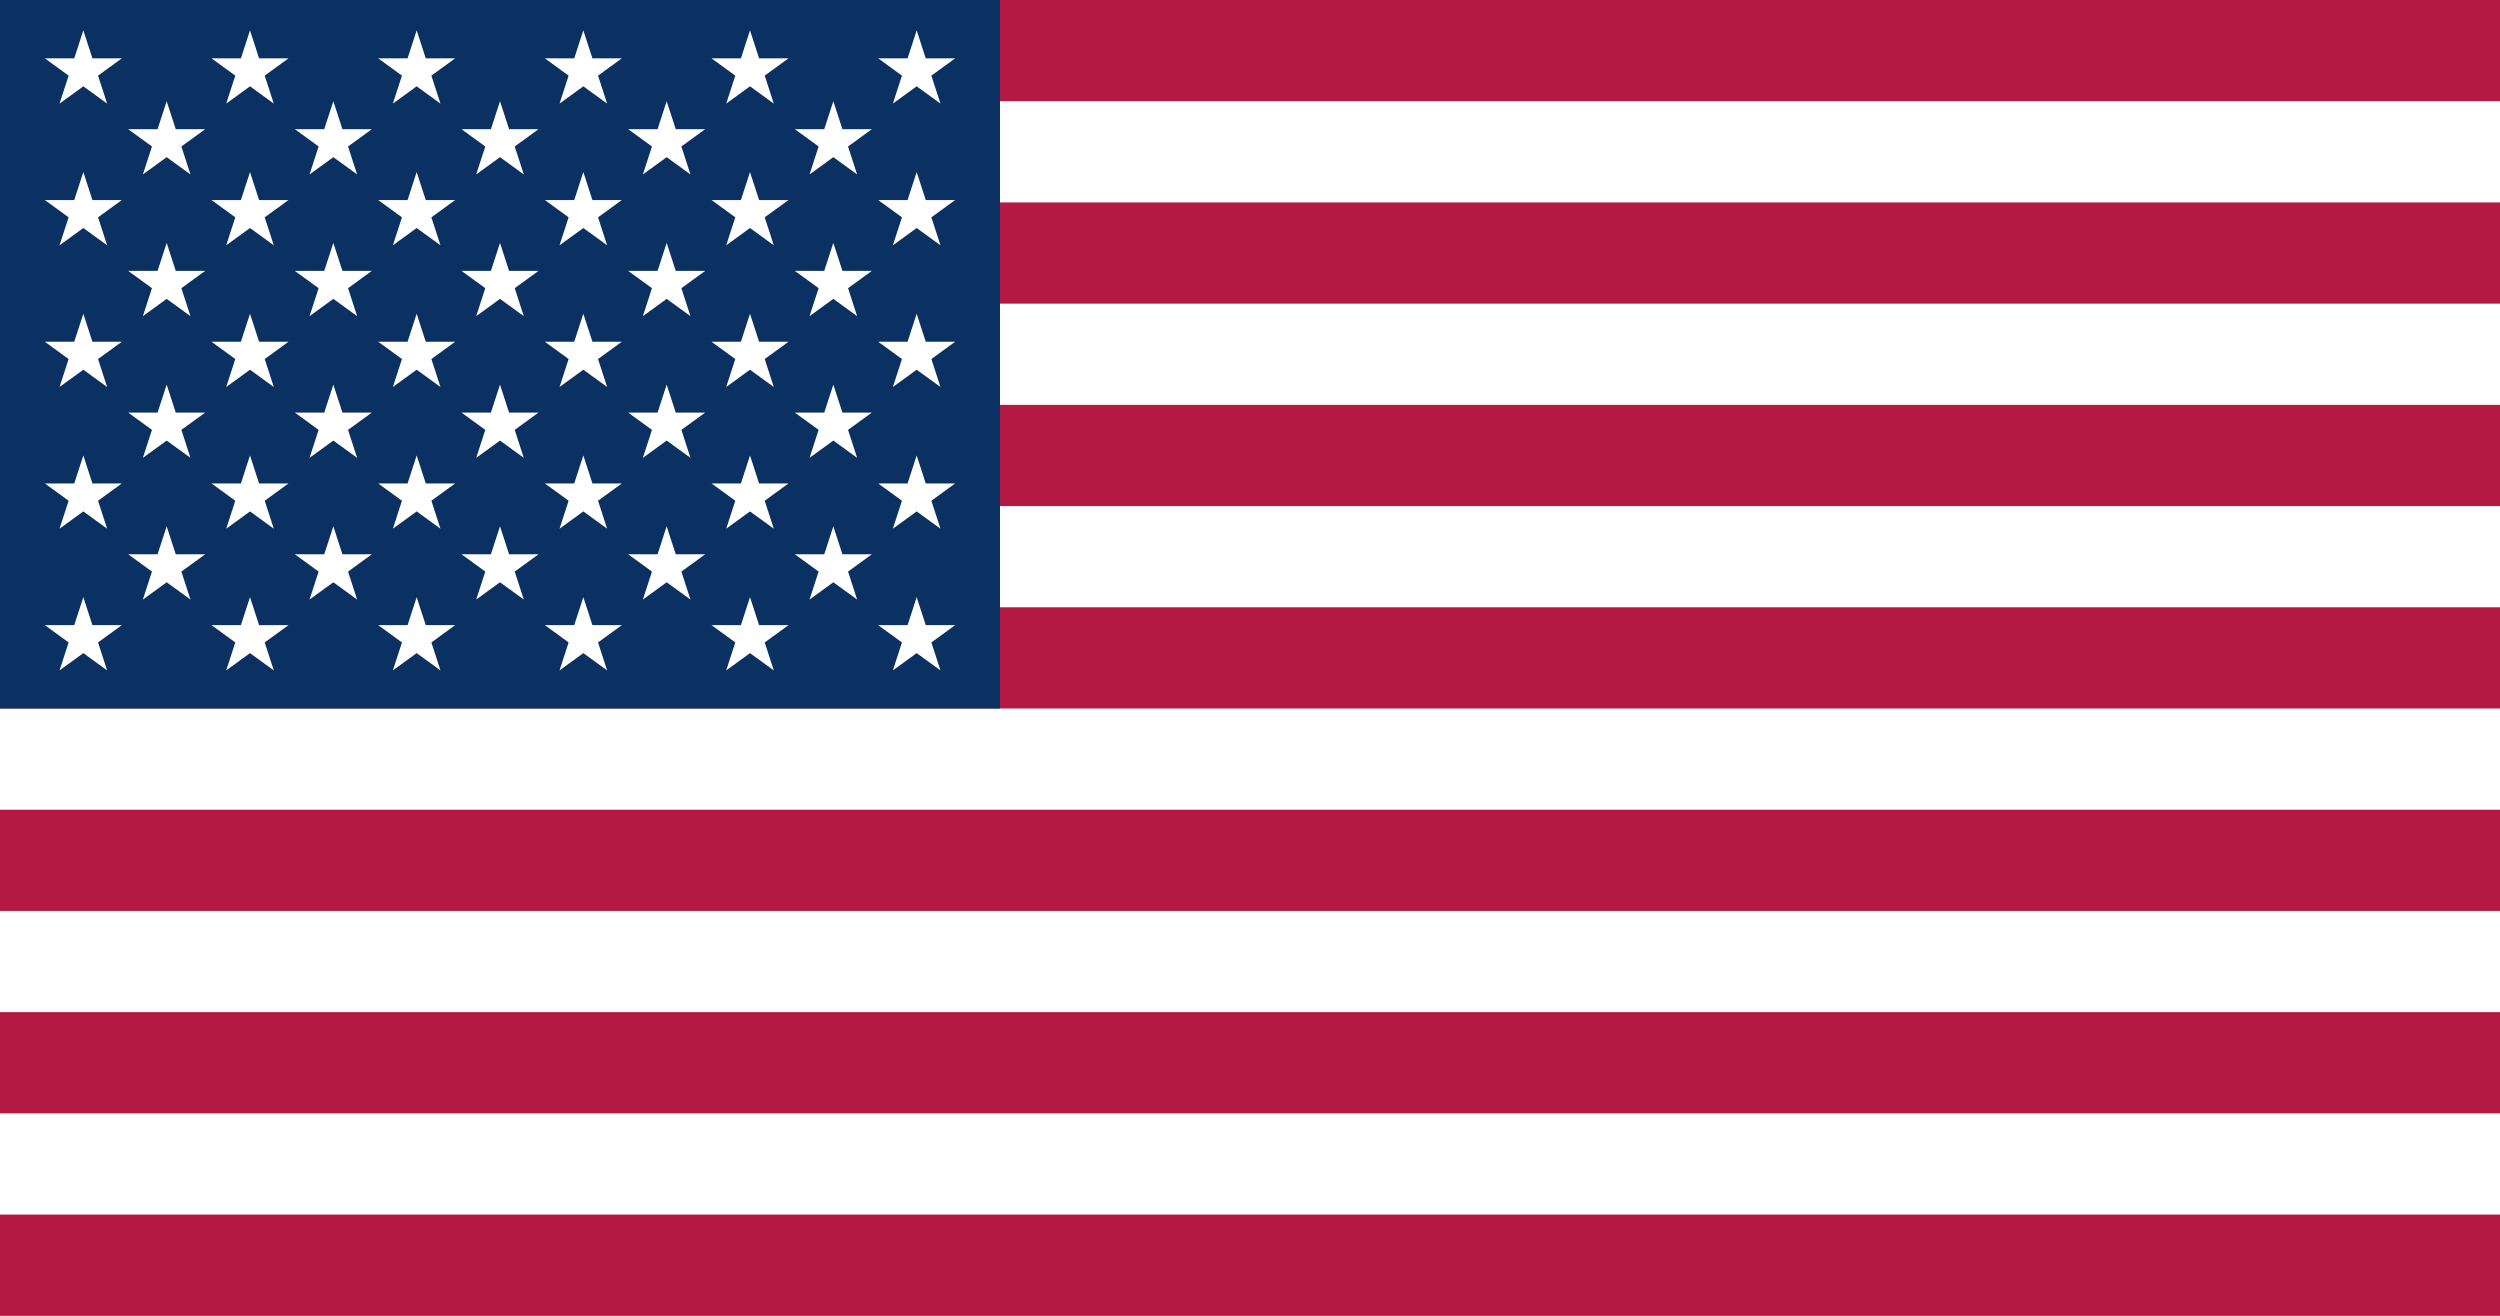
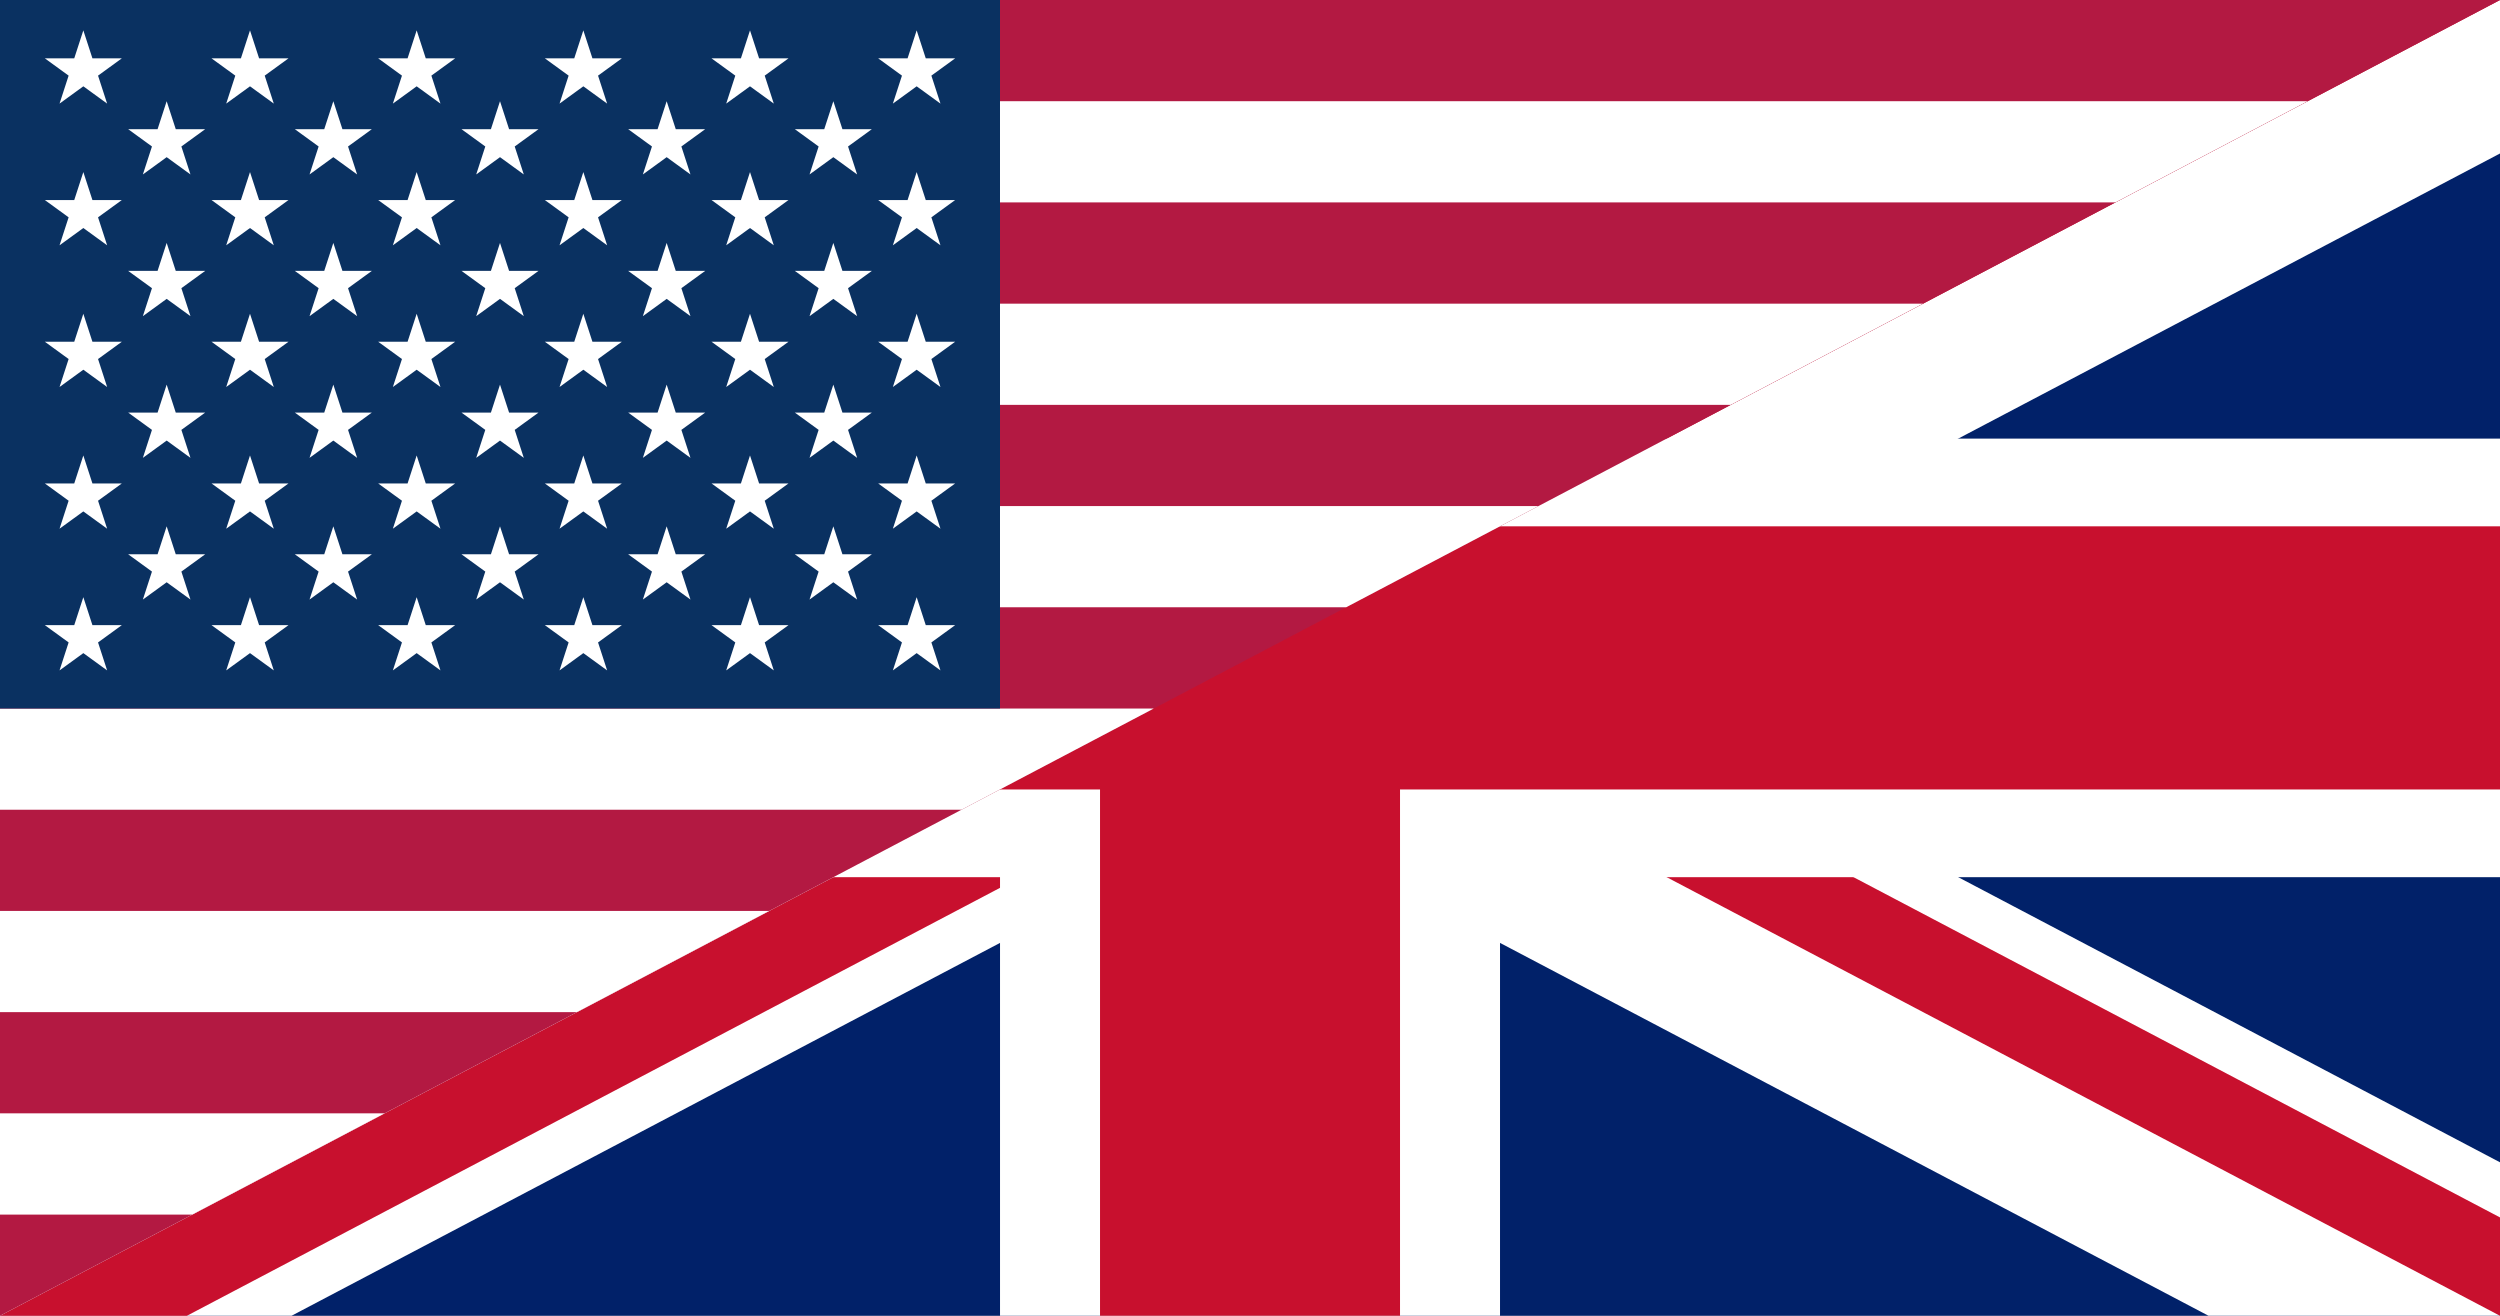
- <svg xmlns="http://www.w3.org/2000/svg" xmlns:xlink="http://www.w3.org/1999/xlink" width="1235" height="650" viewBox="0 0 7410 3900">
-   <path d="M0,0h7410v3900H0" fill="#b31942" />
-   <path d="M0,450H7410m0,600H0m0,600H7410m0,600H0m0,600H7410m0,600H0" stroke="#FFF" stroke-width="300" />
-   <path d="M0,0h2964v2100H0" fill="#0a3161" />
-   <g fill="#FFF">
-     <g id="s18">
-       <g id="s9">
-         <g id="s5">
-           <g id="s4">
-             <path id="s" d="M247,90 317.534,307.082 132.873,172.918H361.127L176.466,307.082z" />
-             <use xlink:href="#s" y="420" />
-             <use xlink:href="#s" y="840" />
-             <use xlink:href="#s" y="1260" />
-           </g>
-           <use xlink:href="#s" y="1680" />
-         </g>
-         <use xlink:href="#s4" x="247" y="210" />
-       </g>
-       <use xlink:href="#s9" x="494" />
-     </g>
-     <use xlink:href="#s18" x="988" />
-     <use xlink:href="#s9" x="1976" />
-     <use xlink:href="#s5" x="2470" />
+ <svg xmlns="http://www.w3.org/2000/svg" width="1235" height="650" viewBox="0 0 1235 650">
+   <defs>
+     <g id="cone">
+       <polygon id="triangle" points="0,0 0,1 .5,1" transform="translate(0,-1) rotate(18)" />
+       <polygon id="use10" points="0,0 0,1 .5,1" transform="matrix(-0.9510565, 0.309017, 0.309017, 0.9510565, 0, -1)" />
+     </g>
+     <g id="star" transform="translate(1235,1050) scale(300.3)" fill="white">
+       <g id="use13">
+         <polygon points="0,0 0,1 .5,1" transform="translate(0,-1) rotate(18)" />
+         <polygon points="0,0 0,1 .5,1" transform="matrix(-0.9510565, 0.309017, 0.309017, 0.9510565, 0, -1)" />
+       </g>
+       <g id="use15" transform="matrix(0.309017, 0.9510565, -0.9510565, 0.309017, 0, 0)">
+         <polygon points="0,0 0,1 .5,1" transform="translate(0,-1) rotate(18)" />
+         <polygon points="0,0 0,1 .5,1" transform="matrix(-0.9510565, 0.309017, 0.309017, 0.9510565, 0, -1)" />
+       </g>
+       <g id="use17" transform="matrix(0.309017, -0.9510565, 0.9510565, 0.309017, 0, 0)">
+         <polygon points="0,0 0,1 .5,1" transform="translate(0,-1) rotate(18)" />
+         <polygon points="0,0 0,1 .5,1" transform="matrix(-0.9510565, 0.309017, 0.309017, 0.9510565, 0, -1)" />
+       </g>
+       <g id="use19" transform="matrix(-0.809017, 0.5877853, -0.5877853, -0.809017, 0, 0)">
+         <polygon points="0,0 0,1 .5,1" transform="translate(0,-1) rotate(18)" />
+         <polygon points="0,0 0,1 .5,1" transform="matrix(-0.9510565, 0.309017, 0.309017, 0.9510565, 0, -1)" />
+       </g>
+       <g id="use21" transform="matrix(-0.809017, -0.5877853, 0.5877853, -0.809017, 0, 0)">
+         <polygon points="0,0 0,1 .5,1" transform="translate(0,-1) rotate(18)" />
+         <polygon points="0,0 0,1 .5,1" transform="matrix(-0.9510565, 0.309017, 0.309017, 0.9510565, 0, -1)" />
+       </g>
+     </g>
+     <g id="even_star_row">
+       <g id="star 1 even row" transform="matrix(300.3, 0, 0, 300.3, 1235, 1050)" fill="white">
+         <g>
+           <polygon points="0,0 0,1 .5,1" transform="translate(0,-1) rotate(18)" />
+           <polygon points="0,0 0,1 .5,1" transform="matrix(-0.9510565, 0.309017, 0.309017, 0.9510565, 0, -1)" />
+         </g>
+         <g transform="matrix(0.309017, 0.9510565, -0.9510565, 0.309017, 0, 0)">
+           <polygon points="0,0 0,1 .5,1" transform="translate(0,-1) rotate(18)" />
+           <polygon points="0,0 0,1 .5,1" transform="matrix(-0.9510565, 0.309017, 0.309017, 0.9510565, 0, -1)" />
+         </g>
+         <g transform="matrix(0.309017, -0.9510565, 0.9510565, 0.309017, 0, 0)">
+           <polygon points="0,0 0,1 .5,1" transform="translate(0,-1) rotate(18)" />
+           <polygon points="0,0 0,1 .5,1" transform="matrix(-0.9510565, 0.309017, 0.309017, 0.9510565, 0, -1)" />
+         </g>
+         <g transform="matrix(-0.809017, 0.5877853, -0.5877853, -0.809017, 0, 0)">
+           <polygon points="0,0 0,1 .5,1" transform="translate(0,-1) rotate(18)" />
+           <polygon points="0,0 0,1 .5,1" transform="matrix(-0.9510565, 0.309017, 0.309017, 0.9510565, 0, -1)" />
+         </g>
+         <g transform="matrix(-0.809017, -0.5877853, 0.5877853, -0.809017, 0, 0)">
+           <polygon points="0,0 0,1 .5,1" transform="translate(0,-1) rotate(18)" />
+           <polygon points="0,0 0,1 .5,1" transform="matrix(-0.9510565, 0.309017, 0.309017, 0.9510565, 0, -1)" />
+         </g>
+       </g>
+       <g id="star 2 even row" transform="matrix(300.3, 0, 0, 300.3, 372105.485, 1050)" fill="white">
+         <g>
+           <polygon points="0,0 0,1 .5,1" transform="translate(0,-1) rotate(18)" />
+           <polygon points="0,0 0,1 .5,1" transform="matrix(-0.9510565, 0.309017, 0.309017, 0.9510565, 0, -1)" />
+         </g>
+         <g transform="matrix(0.309017, 0.9510565, -0.9510565, 0.309017, 0, 0)">
+           <polygon points="0,0 0,1 .5,1" transform="translate(0,-1) rotate(18)" />
+           <polygon points="0,0 0,1 .5,1" transform="matrix(-0.9510565, 0.309017, 0.309017, 0.9510565, 0, -1)" />
+         </g>
+         <g transform="matrix(0.309017, -0.9510565, 0.9510565, 0.309017, 0, 0)">
+           <polygon points="0,0 0,1 .5,1" transform="translate(0,-1) rotate(18)" />
+           <polygon points="0,0 0,1 .5,1" transform="matrix(-0.9510565, 0.309017, 0.309017, 0.9510565, 0, -1)" />
+         </g>
+         <g transform="matrix(-0.809017, 0.5877853, -0.5877853, -0.809017, 0, 0)">
+           <polygon points="0,0 0,1 .5,1" transform="translate(0,-1) rotate(18)" />
+           <polygon points="0,0 0,1 .5,1" transform="matrix(-0.9510565, 0.309017, 0.309017, 0.9510565, 0, -1)" />
+         </g>
+         <g transform="matrix(-0.809017, -0.5877853, 0.5877853, -0.809017, 0, 0)">
+           <polygon points="0,0 0,1 .5,1" transform="translate(0,-1) rotate(18)" />
+           <polygon points="0,0 0,1 .5,1" transform="matrix(-0.9510565, 0.309017, 0.309017, 0.9510565, 0, -1)" />
+         </g>
+       </g>
+       <g id="star 3 even row" transform="matrix(300.3, 0, 0, 300.3, 742975.97, 1050)" fill="white">
+         <g>
+           <polygon points="0,0 0,1 .5,1" transform="translate(0,-1) rotate(18)" />
+           <polygon points="0,0 0,1 .5,1" transform="matrix(-0.9510565, 0.309017, 0.309017, 0.9510565, 0, -1)" />
+         </g>
+         <g transform="matrix(0.309017, 0.9510565, -0.9510565, 0.309017, 0, 0)">
+           <polygon points="0,0 0,1 .5,1" transform="translate(0,-1) rotate(18)" />
+           <polygon points="0,0 0,1 .5,1" transform="matrix(-0.9510565, 0.309017, 0.309017, 0.9510565, 0, -1)" />
+         </g>
+         <g transform="matrix(0.309017, -0.9510565, 0.9510565, 0.309017, 0, 0)">
+           <polygon points="0,0 0,1 .5,1" transform="translate(0,-1) rotate(18)" />
+           <polygon points="0,0 0,1 .5,1" transform="matrix(-0.9510565, 0.309017, 0.309017, 0.9510565, 0, -1)" />
+         </g>
+         <g transform="matrix(-0.809017, 0.5877853, -0.5877853, -0.809017, 0, 0)">
+           <polygon points="0,0 0,1 .5,1" transform="translate(0,-1) rotate(18)" />
+           <polygon points="0,0 0,1 .5,1" transform="matrix(-0.9510565, 0.309017, 0.309017, 0.9510565, 0, -1)" />
+         </g>
+         <g transform="matrix(-0.809017, -0.5877853, 0.5877853, -0.809017, 0, 0)">
+           <polygon points="0,0 0,1 .5,1" transform="translate(0,-1) rotate(18)" />
+           <polygon points="0,0 0,1 .5,1" transform="matrix(-0.9510565, 0.309017, 0.309017, 0.9510565, 0, -1)" />
+         </g>
+       </g>
+       <g id="star 4 even row" transform="matrix(300.3, 0, 0, 300.3, 1113846.455, 1050)" fill="white">
+         <g>
+           <polygon points="0,0 0,1 .5,1" transform="translate(0,-1) rotate(18)" />
+           <polygon points="0,0 0,1 .5,1" transform="matrix(-0.9510565, 0.309017, 0.309017, 0.9510565, 0, -1)" />
+         </g>
+         <g transform="matrix(0.309017, 0.9510565, -0.9510565, 0.309017, 0, 0)">
+           <polygon points="0,0 0,1 .5,1" transform="translate(0,-1) rotate(18)" />
+           <polygon points="0,0 0,1 .5,1" transform="matrix(-0.9510565, 0.309017, 0.309017, 0.9510565, 0, -1)" />
+         </g>
+         <g transform="matrix(0.309017, -0.9510565, 0.9510565, 0.309017, 0, 0)">
+           <polygon points="0,0 0,1 .5,1" transform="translate(0,-1) rotate(18)" />
+           <polygon points="0,0 0,1 .5,1" transform="matrix(-0.9510565, 0.309017, 0.309017, 0.9510565, 0, -1)" />
+         </g>
+         <g transform="matrix(-0.809017, 0.5877853, -0.5877853, -0.809017, 0, 0)">
+           <polygon points="0,0 0,1 .5,1" transform="translate(0,-1) rotate(18)" />
+           <polygon points="0,0 0,1 .5,1" transform="matrix(-0.9510565, 0.309017, 0.309017, 0.9510565, 0, -1)" />
+         </g>
+         <g transform="matrix(-0.809017, -0.5877853, 0.5877853, -0.809017, 0, 0)">
+           <polygon points="0,0 0,1 .5,1" transform="translate(0,-1) rotate(18)" />
+           <polygon points="0,0 0,1 .5,1" transform="matrix(-0.9510565, 0.309017, 0.309017, 0.9510565, 0, -1)" />
+         </g>
+       </g>
+       <g id="star 5 even row" transform="matrix(300.3, 0, 0, 300.3, 1484716.94, 1050)" fill="white">
+         <g>
+           <polygon points="0,0 0,1 .5,1" transform="translate(0,-1) rotate(18)" />
+           <polygon points="0,0 0,1 .5,1" transform="matrix(-0.9510565, 0.309017, 0.309017, 0.9510565, 0, -1)" />
+         </g>
+         <g transform="matrix(0.309017, 0.9510565, -0.9510565, 0.309017, 0, 0)">
+           <polygon points="0,0 0,1 .5,1" transform="translate(0,-1) rotate(18)" />
+           <polygon points="0,0 0,1 .5,1" transform="matrix(-0.9510565, 0.309017, 0.309017, 0.9510565, 0, -1)" />
+         </g>
+         <g transform="matrix(0.309017, -0.9510565, 0.9510565, 0.309017, 0, 0)">
+           <polygon points="0,0 0,1 .5,1" transform="translate(0,-1) rotate(18)" />
+           <polygon points="0,0 0,1 .5,1" transform="matrix(-0.9510565, 0.309017, 0.309017, 0.9510565, 0, -1)" />
+         </g>
+         <g transform="matrix(-0.809017, 0.5877853, -0.5877853, -0.809017, 0, 0)">
+           <polygon points="0,0 0,1 .5,1" transform="translate(0,-1) rotate(18)" />
+           <polygon points="0,0 0,1 .5,1" transform="matrix(-0.9510565, 0.309017, 0.309017, 0.9510565, 0, -1)" />
+         </g>
+         <g transform="matrix(-0.809017, -0.5877853, 0.5877853, -0.809017, 0, 0)">
+           <polygon points="0,0 0,1 .5,1" transform="translate(0,-1) rotate(18)" />
+           <polygon points="0,0 0,1 .5,1" transform="matrix(-0.9510565, 0.309017, 0.309017, 0.9510565, 0, -1)" />
+         </g>
+       </g>
+     </g>
+     <g id="odd_star_row">
+       <g id="last 5 stars odd row" transform="matrix(1, 0, 0, 1, 617.5, -525)">
+         <g transform="matrix(300.3, 0, 0, 300.3, 1235, 1050)" fill="white">
+           <g>
+             <polygon points="0,0 0,1 .5,1" transform="translate(0,-1) rotate(18)" />
+             <polygon points="0,0 0,1 .5,1" transform="matrix(-0.9510565, 0.309017, 0.309017, 0.9510565, 0, -1)" />
+           </g>
+           <g transform="matrix(0.309017, 0.9510565, -0.9510565, 0.309017, 0, 0)">
+             <polygon points="0,0 0,1 .5,1" transform="translate(0,-1) rotate(18)" />
+             <polygon points="0,0 0,1 .5,1" transform="matrix(-0.9510565, 0.309017, 0.309017, 0.9510565, 0, -1)" />
+           </g>
+           <g transform="matrix(0.309017, -0.9510565, 0.9510565, 0.309017, 0, 0)">
+             <polygon points="0,0 0,1 .5,1" transform="translate(0,-1) rotate(18)" />
+             <polygon points="0,0 0,1 .5,1" transform="matrix(-0.9510565, 0.309017, 0.309017, 0.9510565, 0, -1)" />
+           </g>
+           <g transform="matrix(-0.809017, 0.5877853, -0.5877853, -0.809017, 0, 0)">
+             <polygon points="0,0 0,1 .5,1" transform="translate(0,-1) rotate(18)" />
+             <polygon points="0,0 0,1 .5,1" transform="matrix(-0.9510565, 0.309017, 0.309017, 0.9510565, 0, -1)" />
+           </g>
+           <g transform="matrix(-0.809017, -0.5877853, 0.5877853, -0.809017, 0, 0)">
+             <polygon points="0,0 0,1 .5,1" transform="translate(0,-1) rotate(18)" />
+             <polygon points="0,0 0,1 .5,1" transform="matrix(-0.9510565, 0.309017, 0.309017, 0.9510565, 0, -1)" />
+           </g>
+         </g>
+         <g transform="matrix(300.3, 0, 0, 300.3, 372105.485, 1050)" fill="white">
+           <g>
+             <polygon points="0,0 0,1 .5,1" transform="translate(0,-1) rotate(18)" />
+             <polygon points="0,0 0,1 .5,1" transform="matrix(-0.9510565, 0.309017, 0.309017, 0.9510565, 0, -1)" />
+           </g>
+           <g transform="matrix(0.309017, 0.9510565, -0.9510565, 0.309017, 0, 0)">
+             <polygon points="0,0 0,1 .5,1" transform="translate(0,-1) rotate(18)" />
+             <polygon points="0,0 0,1 .5,1" transform="matrix(-0.9510565, 0.309017, 0.309017, 0.9510565, 0, -1)" />
+           </g>
+           <g transform="matrix(0.309017, -0.9510565, 0.9510565, 0.309017, 0, 0)">
+             <polygon points="0,0 0,1 .5,1" transform="translate(0,-1) rotate(18)" />
+             <polygon points="0,0 0,1 .5,1" transform="matrix(-0.9510565, 0.309017, 0.309017, 0.9510565, 0, -1)" />
+           </g>
+           <g transform="matrix(-0.809017, 0.5877853, -0.5877853, -0.809017, 0, 0)">
+             <polygon points="0,0 0,1 .5,1" transform="translate(0,-1) rotate(18)" />
+             <polygon points="0,0 0,1 .5,1" transform="matrix(-0.9510565, 0.309017, 0.309017, 0.9510565, 0, -1)" />
+           </g>
+           <g transform="matrix(-0.809017, -0.5877853, 0.5877853, -0.809017, 0, 0)">
+             <polygon points="0,0 0,1 .5,1" transform="translate(0,-1) rotate(18)" />
+             <polygon points="0,0 0,1 .5,1" transform="matrix(-0.9510565, 0.309017, 0.309017, 0.9510565, 0, -1)" />
+           </g>
+         </g>
+         <g transform="matrix(300.3, 0, 0, 300.3, 742975.97, 1050)" fill="white">
+           <g>
+             <polygon points="0,0 0,1 .5,1" transform="translate(0,-1) rotate(18)" />
+             <polygon points="0,0 0,1 .5,1" transform="matrix(-0.9510565, 0.309017, 0.309017, 0.9510565, 0, -1)" />
+           </g>
+           <g transform="matrix(0.309017, 0.9510565, -0.9510565, 0.309017, 0, 0)">
+             <polygon points="0,0 0,1 .5,1" transform="translate(0,-1) rotate(18)" />
+             <polygon points="0,0 0,1 .5,1" transform="matrix(-0.9510565, 0.309017, 0.309017, 0.9510565, 0, -1)" />
+           </g>
+           <g transform="matrix(0.309017, -0.9510565, 0.9510565, 0.309017, 0, 0)">
+             <polygon points="0,0 0,1 .5,1" transform="translate(0,-1) rotate(18)" />
+             <polygon points="0,0 0,1 .5,1" transform="matrix(-0.9510565, 0.309017, 0.309017, 0.9510565, 0, -1)" />
+           </g>
+           <g transform="matrix(-0.809017, 0.5877853, -0.5877853, -0.809017, 0, 0)">
+             <polygon points="0,0 0,1 .5,1" transform="translate(0,-1) rotate(18)" />
+             <polygon points="0,0 0,1 .5,1" transform="matrix(-0.9510565, 0.309017, 0.309017, 0.9510565, 0, -1)" />
+           </g>
+           <g transform="matrix(-0.809017, -0.5877853, 0.5877853, -0.809017, 0, 0)">
+             <polygon points="0,0 0,1 .5,1" transform="translate(0,-1) rotate(18)" />
+             <polygon points="0,0 0,1 .5,1" transform="matrix(-0.9510565, 0.309017, 0.309017, 0.9510565, 0, -1)" />
+           </g>
+         </g>
+         <g transform="matrix(300.3, 0, 0, 300.3, 1113846.455, 1050)" fill="white">
+           <g>
+             <polygon points="0,0 0,1 .5,1" transform="translate(0,-1) rotate(18)" />
+             <polygon points="0,0 0,1 .5,1" transform="matrix(-0.9510565, 0.309017, 0.309017, 0.9510565, 0, -1)" />
+           </g>
+           <g transform="matrix(0.309017, 0.9510565, -0.9510565, 0.309017, 0, 0)">
+             <polygon points="0,0 0,1 .5,1" transform="translate(0,-1) rotate(18)" />
+             <polygon points="0,0 0,1 .5,1" transform="matrix(-0.9510565, 0.309017, 0.309017, 0.9510565, 0, -1)" />
+           </g>
+           <g transform="matrix(0.309017, -0.9510565, 0.9510565, 0.309017, 0, 0)">
+             <polygon points="0,0 0,1 .5,1" transform="translate(0,-1) rotate(18)" />
+             <polygon points="0,0 0,1 .5,1" transform="matrix(-0.9510565, 0.309017, 0.309017, 0.9510565, 0, -1)" />
+           </g>
+           <g transform="matrix(-0.809017, 0.5877853, -0.5877853, -0.809017, 0, 0)">
+             <polygon points="0,0 0,1 .5,1" transform="translate(0,-1) rotate(18)" />
+             <polygon points="0,0 0,1 .5,1" transform="matrix(-0.9510565, 0.309017, 0.309017, 0.9510565, 0, -1)" />
+           </g>
+           <g transform="matrix(-0.809017, -0.5877853, 0.5877853, -0.809017, 0, 0)">
+             <polygon points="0,0 0,1 .5,1" transform="translate(0,-1) rotate(18)" />
+             <polygon points="0,0 0,1 .5,1" transform="matrix(-0.9510565, 0.309017, 0.309017, 0.9510565, 0, -1)" />
+           </g>
+         </g>
+         <g transform="matrix(300.3, 0, 0, 300.3, 1484716.94, 1050)" fill="white">
+           <g>
+             <polygon points="0,0 0,1 .5,1" transform="translate(0,-1) rotate(18)" />
+             <polygon points="0,0 0,1 .5,1" transform="matrix(-0.9510565, 0.309017, 0.309017, 0.9510565, 0, -1)" />
+           </g>
+           <g transform="matrix(0.309017, 0.9510565, -0.9510565, 0.309017, 0, 0)">
+             <polygon points="0,0 0,1 .5,1" transform="translate(0,-1) rotate(18)" />
+             <polygon points="0,0 0,1 .5,1" transform="matrix(-0.9510565, 0.309017, 0.309017, 0.9510565, 0, -1)" />
+           </g>
+           <g transform="matrix(0.309017, -0.9510565, 0.9510565, 0.309017, 0, 0)">
+             <polygon points="0,0 0,1 .5,1" transform="translate(0,-1) rotate(18)" />
+             <polygon points="0,0 0,1 .5,1" transform="matrix(-0.9510565, 0.309017, 0.309017, 0.9510565, 0, -1)" />
+           </g>
+           <g transform="matrix(-0.809017, 0.5877853, -0.5877853, -0.809017, 0, 0)">
+             <polygon points="0,0 0,1 .5,1" transform="translate(0,-1) rotate(18)" />
+             <polygon points="0,0 0,1 .5,1" transform="matrix(-0.9510565, 0.309017, 0.309017, 0.9510565, 0, -1)" />
+           </g>
+           <g transform="matrix(-0.809017, -0.5877853, 0.5877853, -0.809017, 0, 0)">
+             <polygon points="0,0 0,1 .5,1" transform="translate(0,-1) rotate(18)" />
+             <polygon points="0,0 0,1 .5,1" transform="matrix(-0.9510565, 0.309017, 0.309017, 0.9510565, 0, -1)" />
+           </g>
+         </g>
+       </g>
+       <g id="star 1 odd row" transform="matrix(300.3, 0, 0, 300.3, -184200.242, -156607.494)" fill="white">
+         <g>
+           <polygon points="0,0 0,1 .5,1" transform="translate(0,-1) rotate(18)" />
+           <polygon points="0,0 0,1 .5,1" transform="matrix(-0.9510565, 0.309017, 0.309017, 0.9510565, 0, -1)" />
+         </g>
+         <g transform="matrix(0.309017, 0.9510565, -0.9510565, 0.309017, 0, 0)">
+           <polygon points="0,0 0,1 .5,1" transform="translate(0,-1) rotate(18)" />
+           <polygon points="0,0 0,1 .5,1" transform="matrix(-0.9510565, 0.309017, 0.309017, 0.9510565, 0, -1)" />
+         </g>
+         <g transform="matrix(0.309017, -0.9510565, 0.9510565, 0.309017, 0, 0)">
+           <polygon points="0,0 0,1 .5,1" transform="translate(0,-1) rotate(18)" />
+           <polygon points="0,0 0,1 .5,1" transform="matrix(-0.9510565, 0.309017, 0.309017, 0.9510565, 0, -1)" />
+         </g>
+         <g transform="matrix(-0.809017, 0.5877853, -0.5877853, -0.809017, 0, 0)">
+           <polygon points="0,0 0,1 .5,1" transform="translate(0,-1) rotate(18)" />
+           <polygon points="0,0 0,1 .5,1" transform="matrix(-0.9510565, 0.309017, 0.309017, 0.9510565, 0, -1)" />
+         </g>
+         <g transform="matrix(-0.809017, -0.5877853, 0.5877853, -0.809017, 0, 0)">
+           <polygon points="0,0 0,1 .5,1" transform="translate(0,-1) rotate(18)" />
+           <polygon points="0,0 0,1 .5,1" transform="matrix(-0.9510565, 0.309017, 0.309017, 0.9510565, 0, -1)" />
+         </g>
+       </g>
+     </g>
+     <clipPath clipPathUnits="userSpaceOnUse" id="clipPath23203">
+       <path style="opacity:1;fill:white;fill-opacity:1;fill-rule:evenodd;stroke:none;stroke-width:41.786;stroke-linecap:butt;stroke-linejoin:miter;stroke-miterlimit:4;stroke-dasharray:none;stroke-opacity:1" d="M -0,0 L -0,9750 L 18525,0.001 L -0,0 z " id="path21313" clip-path="none" />
+     </clipPath>
+     <clipPath id="clip-0">
+       <path d="M -0.948 -0.947 L -0.948 30.253 L 51.052 30.253 L 51.052 -0.947 L -0.948 -0.947 Z" fill="#012169" style="stroke-width: 1.04;" />
+     </clipPath>
+   </defs>
+   <g id="svg2" transform="matrix(0.92857, 0, 0, 0.92857, -229.8249, -67.2208)" style="">
+     <g transform="matrix(25.57647, 0, 0, 22.43449, 271.7762, 93.65964)">
+       <path d="M -0.949 -0.948 L -0.949 30.254 L 51.052 30.254 L 51.052 -0.948 L -0.949 -0.948 Z" fill="#012169" />
+       <path d="M -0.948 -0.947 L 51.052 30.253 M 51.052 -0.947 L -0.948 30.253" stroke-width="6" style="clip-path: url(&quot;#clip-0&quot;); fill: rgb(255, 255, 255); stroke: rgb(255, 255, 255); stroke-width: 6.24;" />
+       <path d="M -0.949 -0.948 L 51.052 30.254 M 51.052 -0.948 L -0.949 30.254" clip-path="url(#clip-2)" stroke="#C8102E" stroke-width="4" />
+       <path d="M -0.948 9.453 L 19.852 9.453 L 19.852 -0.947 L 30.252 -0.947 L 30.252 9.453 L 51.052 9.453 L 51.052 19.853 L 30.252 19.853 L 30.252 30.253 L 19.852 30.253 L 19.852 19.853 L -0.948 19.853 L -0.948 9.453 Z" style="stroke-width: 0px; fill: rgb(255, 255, 255);" stroke="#FFF" />
+       <path d="M -0.948 11.533 L 21.932 11.533 L 21.932 -0.947 L 28.172 -0.947 L 28.172 11.533 L 51.052 11.533 L 51.052 17.773 L 28.172 17.773 L 28.172 30.253 L 21.932 30.253 L 21.932 17.773 L -0.948 17.773 L -0.948 11.533 Z" style="stroke-width: 0px; fill: rgb(200, 16, 46);" stroke="#FFF" />
+     </g>
+     <g id="g14785" clip-path="url(#clipPath23203)" style="stroke: none;" transform="matrix(0.071795, 0, 0, 0.071794, 247.5042, 72.39187)">
+       <rect style="fill: rgb(191, 10, 48); stroke: none; visibility: hidden;" id="rect14787" height="9750" width="18525" y="0" x="0" />
+       <g transform="matrix(14.99999, 0, 0, 15.0002, -0.001568, -0.001762)">
+         <path d="M 0 0 L 1235 0 L 1235 650.002 L 0 650.002" fill="#b31942" style="stroke-width: 0.167;" />
+         <path d="M 0 75 L 1235 75 M 1235 175 L 0 175 M 0 275.001 L 1235 275.001 M 1235 375.001 L 0 375.001 M 0 475.001 L 1235 475.001 M 1235 575.001 L 0 575.001" stroke="#FFF" stroke-width="300" style="stroke-width: 50;" />
+         <path d="M 0 0 L 494.001 0 L 494.001 350.001 L 0 350.001" fill="#0a3161" style="stroke-width: 0.167;" />
+         <g fill="#FFF" transform="matrix(0.166667, 0, 0, 0.166667, 0, 0)">
+           <g id="group-1">
+             <g id="group-2">
+               <g id="group-3">
+                 <g id="group-4">
+                   <path id="path-1" d="M247,90 317.534,307.082 132.873,172.918H361.127L176.466,307.082z" />
+                   <path d="M247,90 317.534,307.082 132.873,172.918H361.127L176.466,307.082z" transform="matrix(1, 0, 0, 1, 0, 420)" />
+                   <path d="M247,90 317.534,307.082 132.873,172.918H361.127L176.466,307.082z" transform="matrix(1, 0, 0, 1, 0, 840)" />
+                   <path d="M247,90 317.534,307.082 132.873,172.918H361.127L176.466,307.082z" transform="matrix(1, 0, 0, 1, 0, 1260)" />
+                 </g>
+                 <path d="M247,90 317.534,307.082 132.873,172.918H361.127L176.466,307.082z" transform="matrix(1, 0, 0, 1, 0, 1680)" />
+               </g>
+               <g transform="matrix(1, 0, 0, 1, 247, 210)">
+                 <path d="M247,90 317.534,307.082 132.873,172.918H361.127L176.466,307.082z" />
+                 <path d="M247,90 317.534,307.082 132.873,172.918H361.127L176.466,307.082z" transform="matrix(1, 0, 0, 1, 0, 420)" />
+                 <path d="M247,90 317.534,307.082 132.873,172.918H361.127L176.466,307.082z" transform="matrix(1, 0, 0, 1, 0, 840)" />
+                 <path d="M247,90 317.534,307.082 132.873,172.918H361.127L176.466,307.082z" transform="matrix(1, 0, 0, 1, 0, 1260)" />
+               </g>
+             </g>
+             <g transform="matrix(1, 0, 0, 1, 494, 0)">
+               <g>
+                 <g>
+                   <path d="M247,90 317.534,307.082 132.873,172.918H361.127L176.466,307.082z" />
+                   <path d="M247,90 317.534,307.082 132.873,172.918H361.127L176.466,307.082z" transform="matrix(1, 0, 0, 1, 0, 420)" />
+                   <path d="M247,90 317.534,307.082 132.873,172.918H361.127L176.466,307.082z" transform="matrix(1, 0, 0, 1, 0, 840)" />
+                   <path d="M247,90 317.534,307.082 132.873,172.918H361.127L176.466,307.082z" transform="matrix(1, 0, 0, 1, 0, 1260)" />
+                 </g>
+                 <path d="M247,90 317.534,307.082 132.873,172.918H361.127L176.466,307.082z" transform="matrix(1, 0, 0, 1, 0, 1680)" />
+               </g>
+               <g transform="matrix(1, 0, 0, 1, 247, 210)">
+                 <path d="M247,90 317.534,307.082 132.873,172.918H361.127L176.466,307.082z" />
+                 <path d="M247,90 317.534,307.082 132.873,172.918H361.127L176.466,307.082z" transform="matrix(1, 0, 0, 1, 0, 420)" />
+                 <path d="M247,90 317.534,307.082 132.873,172.918H361.127L176.466,307.082z" transform="matrix(1, 0, 0, 1, 0, 840)" />
+                 <path d="M247,90 317.534,307.082 132.873,172.918H361.127L176.466,307.082z" transform="matrix(1, 0, 0, 1, 0, 1260)" />
+               </g>
+             </g>
+           </g>
+           <g transform="matrix(1, 0, 0, 1, 988, 0)">
+             <g>
+               <g>
+                 <g>
+                   <path d="M247,90 317.534,307.082 132.873,172.918H361.127L176.466,307.082z" />
+                   <path d="M247,90 317.534,307.082 132.873,172.918H361.127L176.466,307.082z" transform="matrix(1, 0, 0, 1, 0, 420)" />
+                   <path d="M247,90 317.534,307.082 132.873,172.918H361.127L176.466,307.082z" transform="matrix(1, 0, 0, 1, 0, 840)" />
+                   <path d="M247,90 317.534,307.082 132.873,172.918H361.127L176.466,307.082z" transform="matrix(1, 0, 0, 1, 0, 1260)" />
+                 </g>
+                 <path d="M247,90 317.534,307.082 132.873,172.918H361.127L176.466,307.082z" transform="matrix(1, 0, 0, 1, 0, 1680)" />
+               </g>
+               <g transform="matrix(1, 0, 0, 1, 247, 210)">
+                 <path d="M247,90 317.534,307.082 132.873,172.918H361.127L176.466,307.082z" />
+                 <path d="M247,90 317.534,307.082 132.873,172.918H361.127L176.466,307.082z" transform="matrix(1, 0, 0, 1, 0, 420)" />
+                 <path d="M247,90 317.534,307.082 132.873,172.918H361.127L176.466,307.082z" transform="matrix(1, 0, 0, 1, 0, 840)" />
+                 <path d="M247,90 317.534,307.082 132.873,172.918H361.127L176.466,307.082z" transform="matrix(1, 0, 0, 1, 0, 1260)" />
+               </g>
+             </g>
+             <g transform="matrix(1, 0, 0, 1, 494, 0)">
+               <g>
+                 <g>
+                   <path d="M247,90 317.534,307.082 132.873,172.918H361.127L176.466,307.082z" />
+                   <path d="M247,90 317.534,307.082 132.873,172.918H361.127L176.466,307.082z" transform="matrix(1, 0, 0, 1, 0, 420)" />
+                   <path d="M247,90 317.534,307.082 132.873,172.918H361.127L176.466,307.082z" transform="matrix(1, 0, 0, 1, 0, 840)" />
+                   <path d="M247,90 317.534,307.082 132.873,172.918H361.127L176.466,307.082z" transform="matrix(1, 0, 0, 1, 0, 1260)" />
+                 </g>
+                 <path d="M247,90 317.534,307.082 132.873,172.918H361.127L176.466,307.082z" transform="matrix(1, 0, 0, 1, 0, 1680)" />
+               </g>
+               <g transform="matrix(1, 0, 0, 1, 247, 210)">
+                 <path d="M247,90 317.534,307.082 132.873,172.918H361.127L176.466,307.082z" />
+                 <path d="M247,90 317.534,307.082 132.873,172.918H361.127L176.466,307.082z" transform="matrix(1, 0, 0, 1, 0, 420)" />
+                 <path d="M247,90 317.534,307.082 132.873,172.918H361.127L176.466,307.082z" transform="matrix(1, 0, 0, 1, 0, 840)" />
+                 <path d="M247,90 317.534,307.082 132.873,172.918H361.127L176.466,307.082z" transform="matrix(1, 0, 0, 1, 0, 1260)" />
+               </g>
+             </g>
+           </g>
+           <g transform="matrix(1, 0, 0, 1, 1976, 0)">
+             <g>
+               <g>
+                 <path d="M247,90 317.534,307.082 132.873,172.918H361.127L176.466,307.082z" />
+                 <path d="M247,90 317.534,307.082 132.873,172.918H361.127L176.466,307.082z" transform="matrix(1, 0, 0, 1, 0, 420)" />
+                 <path d="M247,90 317.534,307.082 132.873,172.918H361.127L176.466,307.082z" transform="matrix(1, 0, 0, 1, 0, 840)" />
+                 <path d="M247,90 317.534,307.082 132.873,172.918H361.127L176.466,307.082z" transform="matrix(1, 0, 0, 1, 0, 1260)" />
+               </g>
+               <path d="M247,90 317.534,307.082 132.873,172.918H361.127L176.466,307.082z" transform="matrix(1, 0, 0, 1, 0, 1680)" />
+             </g>
+             <g transform="matrix(1, 0, 0, 1, 247, 210)">
+               <path d="M247,90 317.534,307.082 132.873,172.918H361.127L176.466,307.082z" />
+               <path d="M247,90 317.534,307.082 132.873,172.918H361.127L176.466,307.082z" transform="matrix(1, 0, 0, 1, 0, 420)" />
+               <path d="M247,90 317.534,307.082 132.873,172.918H361.127L176.466,307.082z" transform="matrix(1, 0, 0, 1, 0, 840)" />
+               <path d="M247,90 317.534,307.082 132.873,172.918H361.127L176.466,307.082z" transform="matrix(1, 0, 0, 1, 0, 1260)" />
+             </g>
+           </g>
+           <g transform="matrix(1, 0, 0, 1, 2470, 0)">
+             <g>
+               <path d="M247,90 317.534,307.082 132.873,172.918H361.127L176.466,307.082z" />
+               <path d="M247,90 317.534,307.082 132.873,172.918H361.127L176.466,307.082z" transform="matrix(1, 0, 0, 1, 0, 420)" />
+               <path d="M247,90 317.534,307.082 132.873,172.918H361.127L176.466,307.082z" transform="matrix(1, 0, 0, 1, 0, 840)" />
+               <path d="M247,90 317.534,307.082 132.873,172.918H361.127L176.466,307.082z" transform="matrix(1, 0, 0, 1, 0, 1260)" />
+             </g>
+             <path d="M247,90 317.534,307.082 132.873,172.918H361.127L176.466,307.082z" transform="matrix(1, 0, 0, 1, 0, 1680)" />
+           </g>
+         </g>
+       </g>
+     </g>
+     <clipPath id="clip-2">
+       <path d="M 25.053 14.653 L 51.052 14.653 L 51.052 30.254 L 25.053 14.653 Z M 25.053 14.653 L 25.053 30.254 L -0.949 30.254 L 25.053 14.653 Z M 25.053 14.653 L -0.949 14.653 L -0.949 -0.948 L 25.053 14.653 Z M 25.053 14.653 L 25.053 -0.948 L 51.052 -0.948 L 25.053 14.653 Z" />
+     </clipPath>
  </g>
</svg>
